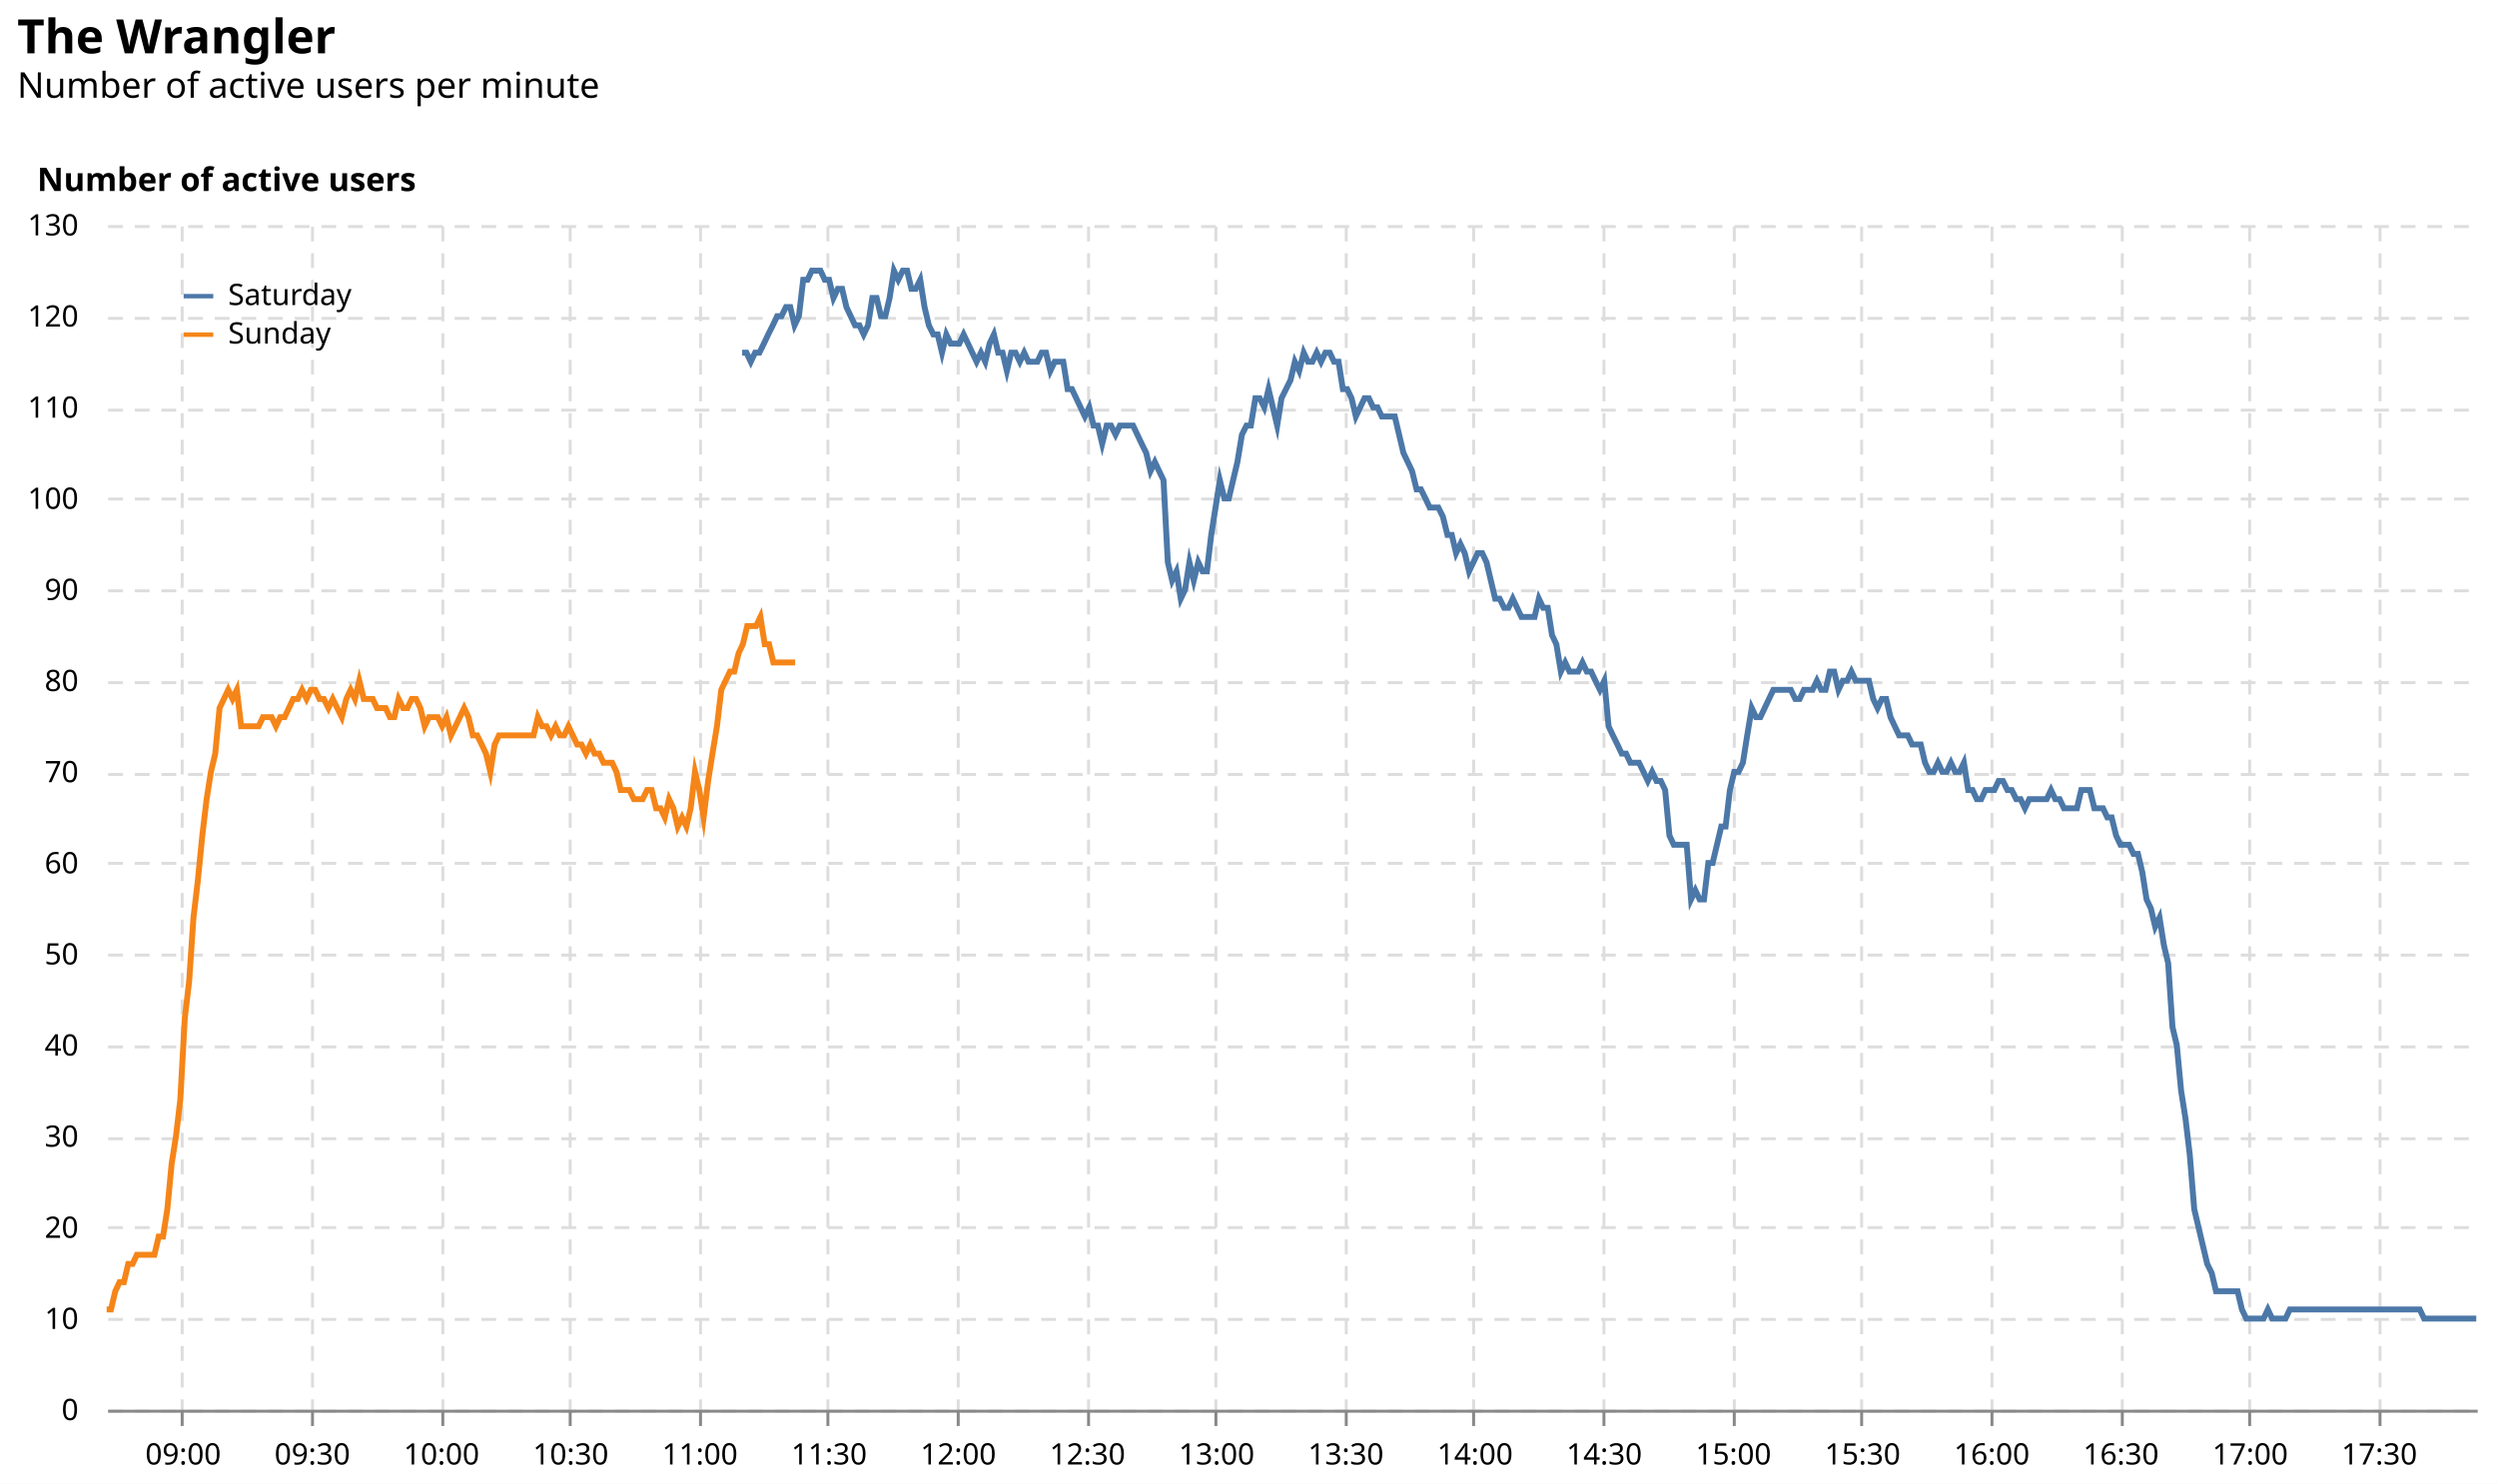
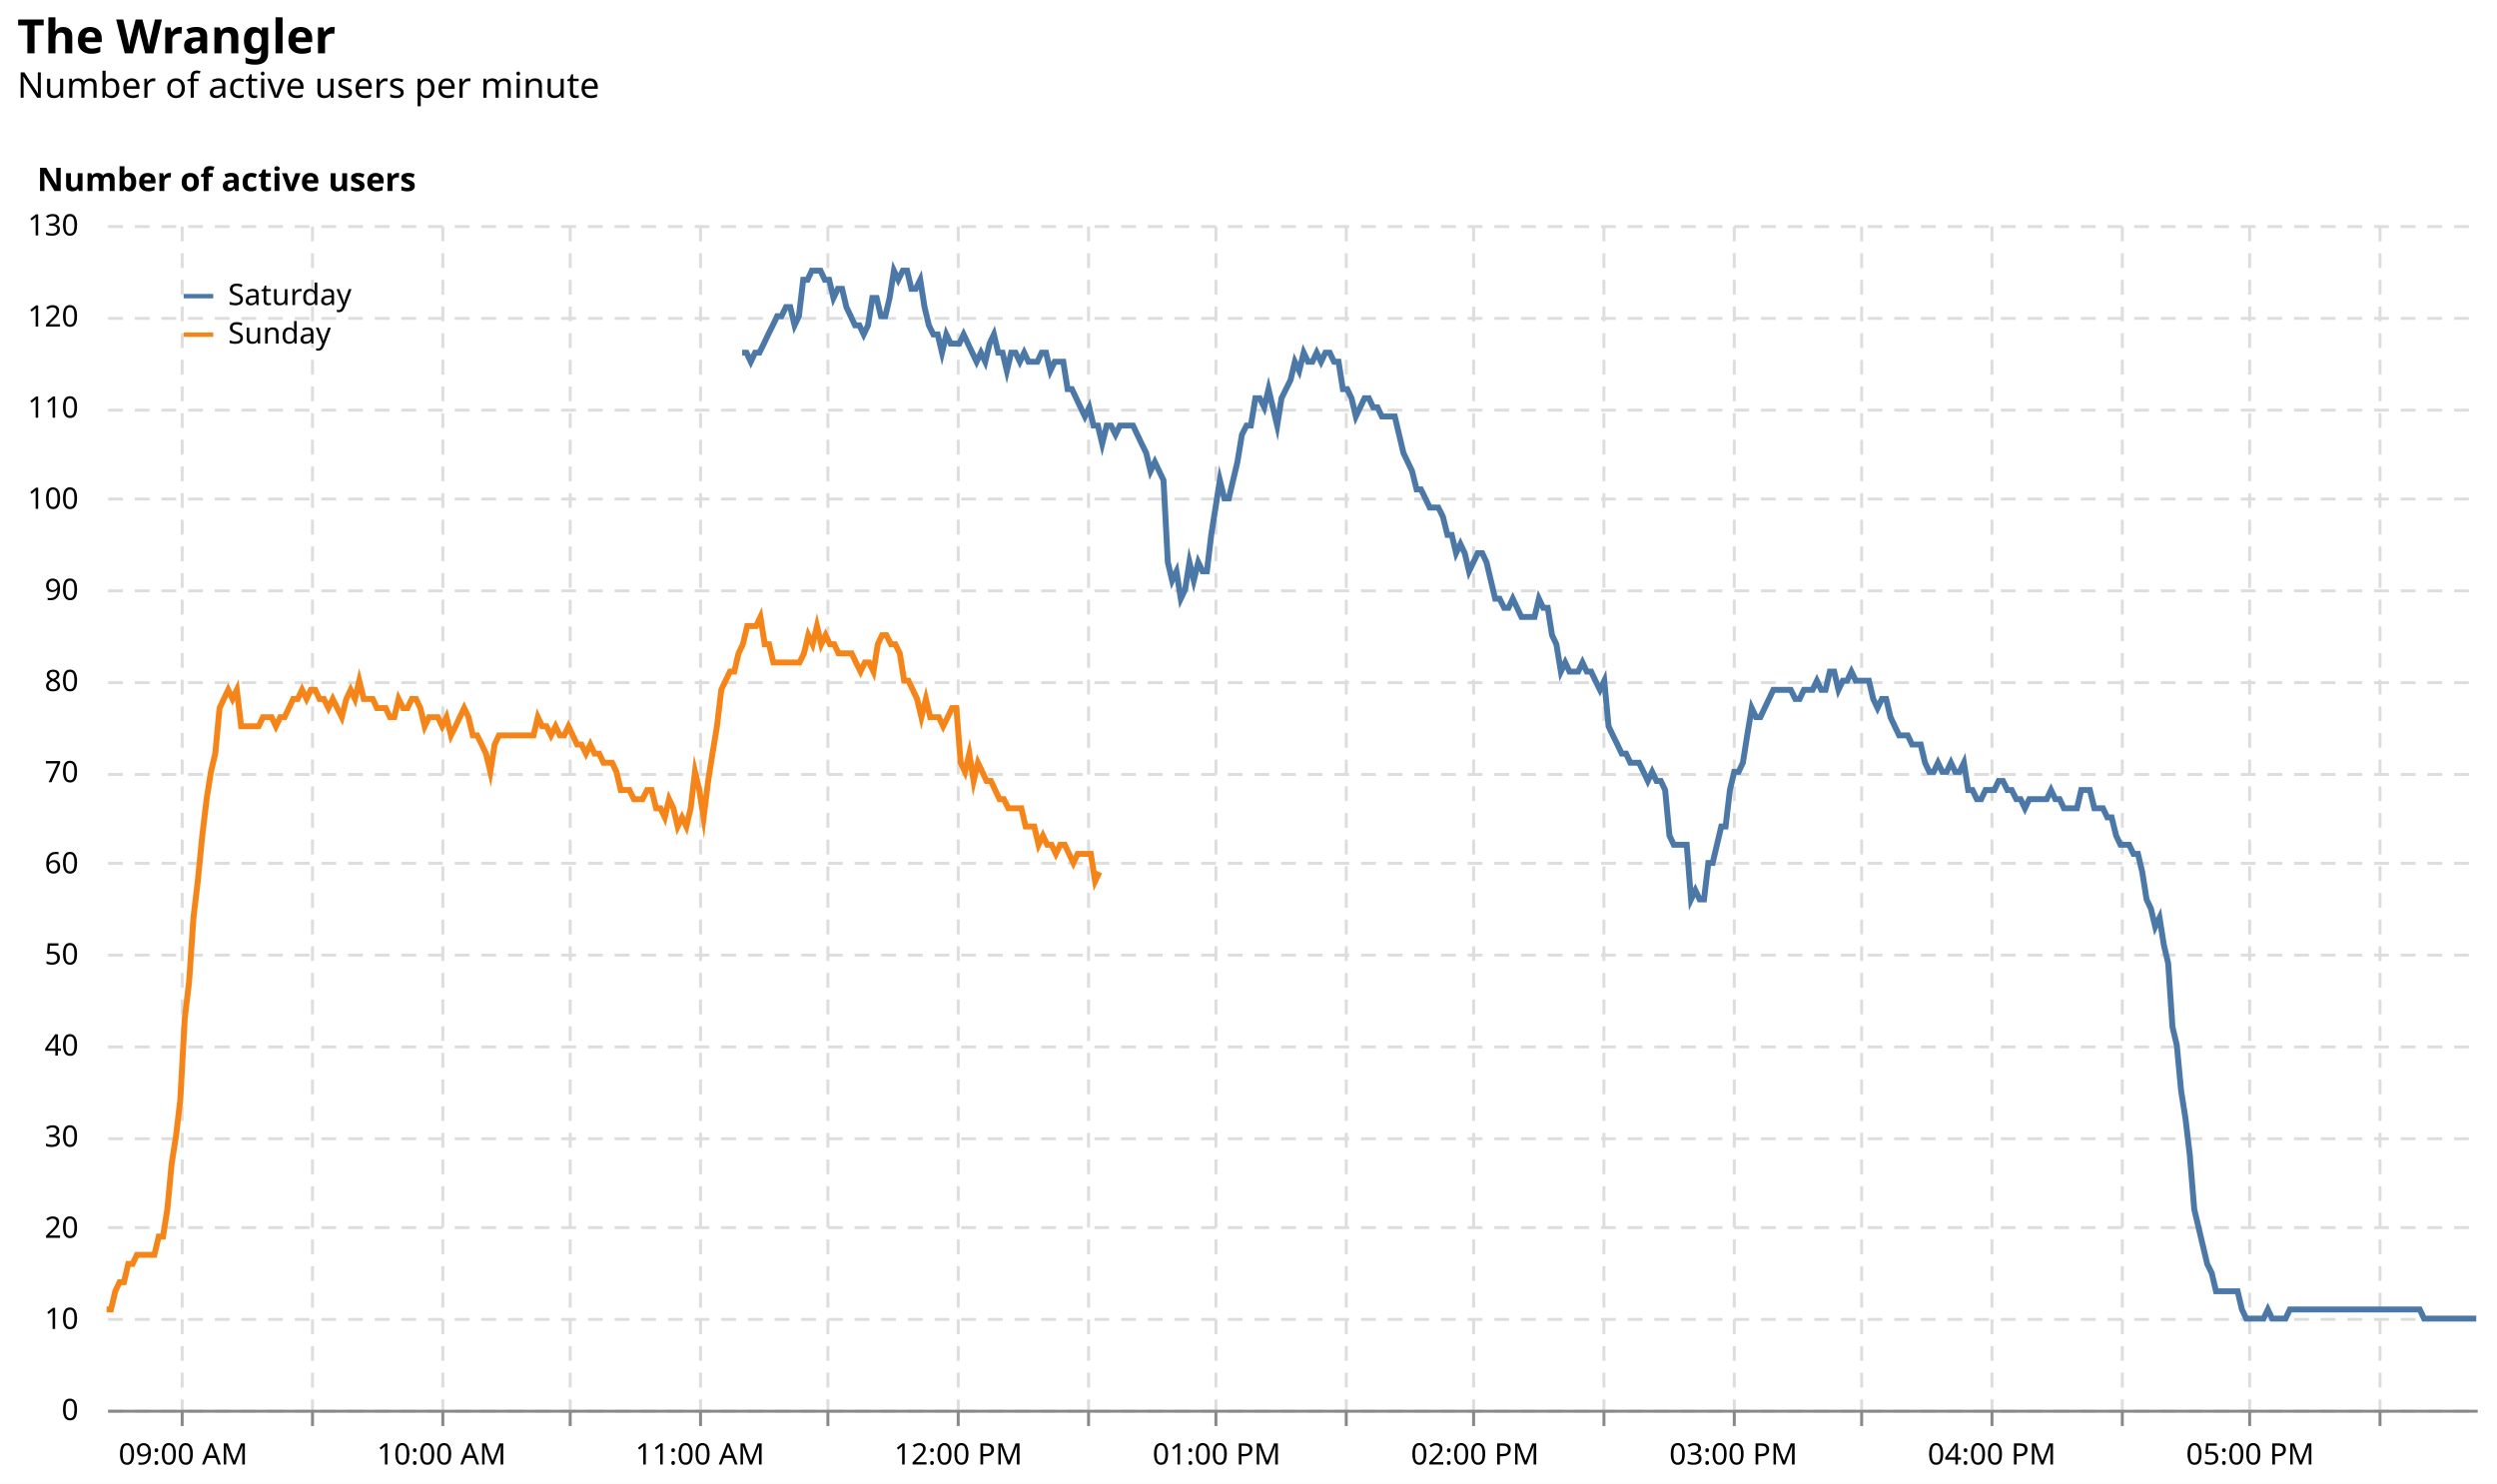
<svg xmlns="http://www.w3.org/2000/svg" version="1.1" class="marks" width="843" height="501" viewBox="0 0 843 501">
  <rect width="843" height="501" fill="white" />
  <g fill="none" stroke-miterlimit="10" transform="translate(36,76)">
    <g class="mark-group role-frame root" role="graphics-object" aria-roledescription="group mark container">
      <g transform="translate(0,0)">
        <path class="background" aria-hidden="true" d="M0,0h800v400h-800Z" stroke="#ddd" stroke-width="0" />
        <g>
          <g class="mark-group role-axis" role="graphics-symbol" aria-roledescription="axis" aria-label="X-axis for a time scale with values from Saturday, 13 November 2021, 8:42:34 AM to Saturday, 13 November 2021, 5:52:50 PM">
            <g transform="translate(0.5,400.5)">
              <path class="background" aria-hidden="true" d="M0,0h0v0h0Z" pointer-events="none" />
              <g>
                <g class="mark-rule role-axis-grid" pointer-events="none">
                  <line transform="translate(25,-400)" x2="0" y2="400" stroke="#ddd" stroke-width="1" stroke-dasharray="5,4" opacity="1" />
                  <line transform="translate(69,-400)" x2="0" y2="400" stroke="#ddd" stroke-width="1" stroke-dasharray="5,4" opacity="1" />
                  <line transform="translate(113,-400)" x2="0" y2="400" stroke="#ddd" stroke-width="1" stroke-dasharray="5,4" opacity="1" />
                  <line transform="translate(156,-400)" x2="0" y2="400" stroke="#ddd" stroke-width="1" stroke-dasharray="5,4" opacity="1" />
                  <line transform="translate(200,-400)" x2="0" y2="400" stroke="#ddd" stroke-width="1" stroke-dasharray="5,4" opacity="1" />
                  <line transform="translate(243,-400)" x2="0" y2="400" stroke="#ddd" stroke-width="1" stroke-dasharray="5,4" opacity="1" />
                  <line transform="translate(287,-400)" x2="0" y2="400" stroke="#ddd" stroke-width="1" stroke-dasharray="5,4" opacity="1" />
                  <line transform="translate(331,-400)" x2="0" y2="400" stroke="#ddd" stroke-width="1" stroke-dasharray="5,4" opacity="1" />
                  <line transform="translate(374,-400)" x2="0" y2="400" stroke="#ddd" stroke-width="1" stroke-dasharray="5,4" opacity="1" />
                  <line transform="translate(418,-400)" x2="0" y2="400" stroke="#ddd" stroke-width="1" stroke-dasharray="5,4" opacity="1" />
                  <line transform="translate(461,-400)" x2="0" y2="400" stroke="#ddd" stroke-width="1" stroke-dasharray="5,4" opacity="1" />
                  <line transform="translate(505,-400)" x2="0" y2="400" stroke="#ddd" stroke-width="1" stroke-dasharray="5,4" opacity="1" />
                  <line transform="translate(549,-400)" x2="0" y2="400" stroke="#ddd" stroke-width="1" stroke-dasharray="5,4" opacity="1" />
                  <line transform="translate(592,-400)" x2="0" y2="400" stroke="#ddd" stroke-width="1" stroke-dasharray="5,4" opacity="1" />
                  <line transform="translate(636,-400)" x2="0" y2="400" stroke="#ddd" stroke-width="1" stroke-dasharray="5,4" opacity="1" />
                  <line transform="translate(680,-400)" x2="0" y2="400" stroke="#ddd" stroke-width="1" stroke-dasharray="5,4" opacity="1" />
                  <line transform="translate(723,-400)" x2="0" y2="400" stroke="#ddd" stroke-width="1" stroke-dasharray="5,4" opacity="1" />
                  <line transform="translate(767,-400)" x2="0" y2="400" stroke="#ddd" stroke-width="1" stroke-dasharray="5,4" opacity="1" />
                </g>
              </g>
              <path class="foreground" aria-hidden="true" d="" pointer-events="none" display="none" />
            </g>
          </g>
          <g class="mark-group role-axis" role="graphics-symbol" aria-roledescription="axis" aria-label="Y-axis for a linear scale with values from 0 to 130">
            <g transform="translate(0.5,0.5)">
              <path class="background" aria-hidden="true" d="M0,0h0v0h0Z" pointer-events="none" />
              <g>
                <g class="mark-rule role-axis-grid" pointer-events="none">
                  <line transform="translate(0,400)" x2="800" y2="0" stroke="#ddd" stroke-width="1" stroke-dasharray="5,4" opacity="1" />
                  <line transform="translate(0,369)" x2="800" y2="0" stroke="#ddd" stroke-width="1" stroke-dasharray="5,4" opacity="1" />
                  <line transform="translate(0,338)" x2="800" y2="0" stroke="#ddd" stroke-width="1" stroke-dasharray="5,4" opacity="1" />
                  <line transform="translate(0,308)" x2="800" y2="0" stroke="#ddd" stroke-width="1" stroke-dasharray="5,4" opacity="1" />
                  <line transform="translate(0,277)" x2="800" y2="0" stroke="#ddd" stroke-width="1" stroke-dasharray="5,4" opacity="1" />
                  <line transform="translate(0,246)" x2="800" y2="0" stroke="#ddd" stroke-width="1" stroke-dasharray="5,4" opacity="1" />
                  <line transform="translate(0,215)" x2="800" y2="0" stroke="#ddd" stroke-width="1" stroke-dasharray="5,4" opacity="1" />
                  <line transform="translate(0,185)" x2="800" y2="0" stroke="#ddd" stroke-width="1" stroke-dasharray="5,4" opacity="1" />
                  <line transform="translate(0,154)" x2="800" y2="0" stroke="#ddd" stroke-width="1" stroke-dasharray="5,4" opacity="1" />
                  <line transform="translate(0,123)" x2="800" y2="0" stroke="#ddd" stroke-width="1" stroke-dasharray="5,4" opacity="1" />
                  <line transform="translate(0,92)" x2="800" y2="0" stroke="#ddd" stroke-width="1" stroke-dasharray="5,4" opacity="1" />
                  <line transform="translate(0,62)" x2="800" y2="0" stroke="#ddd" stroke-width="1" stroke-dasharray="5,4" opacity="1" />
                  <line transform="translate(0,31)" x2="800" y2="0" stroke="#ddd" stroke-width="1" stroke-dasharray="5,4" opacity="1" />
                  <line transform="translate(0,0)" x2="800" y2="0" stroke="#ddd" stroke-width="1" stroke-dasharray="5,4" opacity="1" />
                </g>
              </g>
              <path class="foreground" aria-hidden="true" d="" pointer-events="none" display="none" />
            </g>
          </g>
          <g class="mark-group role-axis" role="graphics-symbol" aria-roledescription="axis" aria-label="X-axis for a time scale with values from Saturday, 13 November 2021, 8:42:34 AM to Saturday, 13 November 2021, 5:52:50 PM">
            <g transform="translate(0.5,400.5)">
              <path class="background" aria-hidden="true" d="M0,0h0v0h0Z" pointer-events="none" />
              <g>
                <g class="mark-rule role-axis-tick" pointer-events="none">
                  <line transform="translate(25,0)" x2="0" y2="5" stroke="#888" stroke-width="1" opacity="1" />
                  <line transform="translate(69,0)" x2="0" y2="5" stroke="#888" stroke-width="1" opacity="1" />
                  <line transform="translate(113,0)" x2="0" y2="5" stroke="#888" stroke-width="1" opacity="1" />
                  <line transform="translate(156,0)" x2="0" y2="5" stroke="#888" stroke-width="1" opacity="1" />
                  <line transform="translate(200,0)" x2="0" y2="5" stroke="#888" stroke-width="1" opacity="1" />
                  <line transform="translate(243,0)" x2="0" y2="5" stroke="#888" stroke-width="1" opacity="1" />
                  <line transform="translate(287,0)" x2="0" y2="5" stroke="#888" stroke-width="1" opacity="1" />
                  <line transform="translate(331,0)" x2="0" y2="5" stroke="#888" stroke-width="1" opacity="1" />
                  <line transform="translate(374,0)" x2="0" y2="5" stroke="#888" stroke-width="1" opacity="1" />
                  <line transform="translate(418,0)" x2="0" y2="5" stroke="#888" stroke-width="1" opacity="1" />
                  <line transform="translate(461,0)" x2="0" y2="5" stroke="#888" stroke-width="1" opacity="1" />
                  <line transform="translate(505,0)" x2="0" y2="5" stroke="#888" stroke-width="1" opacity="1" />
                  <line transform="translate(549,0)" x2="0" y2="5" stroke="#888" stroke-width="1" opacity="1" />
                  <line transform="translate(592,0)" x2="0" y2="5" stroke="#888" stroke-width="1" opacity="1" />
                  <line transform="translate(636,0)" x2="0" y2="5" stroke="#888" stroke-width="1" opacity="1" />
                  <line transform="translate(680,0)" x2="0" y2="5" stroke="#888" stroke-width="1" opacity="1" />
                  <line transform="translate(723,0)" x2="0" y2="5" stroke="#888" stroke-width="1" opacity="1" />
                  <line transform="translate(767,0)" x2="0" y2="5" stroke="#888" stroke-width="1" opacity="1" />
                </g>
                <g class="mark-text role-axis-label" pointer-events="none">
-                   <text text-anchor="middle" transform="translate(25.33315,18)" font-family="Sometype Mono" font-size="10px" fill="#000" opacity="1">09:00</text>
-                   <text text-anchor="middle" transform="translate(68.94796,18)" font-family="Sometype Mono" font-size="10px" fill="#000" opacity="1">09:30</text>
-                   <text text-anchor="middle" transform="translate(112.5628,18)" font-family="Sometype Mono" font-size="10px" fill="#000" opacity="1">10:00</text>
-                   <text text-anchor="middle" transform="translate(156.1776,18)" font-family="Sometype Mono" font-size="10px" fill="#000" opacity="1">10:30</text>
-                   <text text-anchor="middle" transform="translate(199.7924,18)" font-family="Sometype Mono" font-size="10px" fill="#000" opacity="1">11:00</text>
-                   <text text-anchor="middle" transform="translate(243.4072,18)" font-family="Sometype Mono" font-size="10px" fill="#000" opacity="1">11:30</text>
-                   <text text-anchor="middle" transform="translate(287.022,18)" font-family="Sometype Mono" font-size="10px" fill="#000" opacity="1">12:00</text>
-                   <text text-anchor="middle" transform="translate(330.6368,18)" font-family="Sometype Mono" font-size="10px" fill="#000" opacity="1">12:30</text>
-                   <text text-anchor="middle" transform="translate(374.2516,18)" font-family="Sometype Mono" font-size="10px" fill="#000" opacity="1">13:00</text>
-                   <text text-anchor="middle" transform="translate(417.8664,18)" font-family="Sometype Mono" font-size="10px" fill="#000" opacity="1">13:30</text>
-                   <text text-anchor="middle" transform="translate(461.4812,18)" font-family="Sometype Mono" font-size="10px" fill="#000" opacity="1">14:00</text>
-                   <text text-anchor="middle" transform="translate(505.096,18)" font-family="Sometype Mono" font-size="10px" fill="#000" opacity="1">14:30</text>
-                   <text text-anchor="middle" transform="translate(548.7109,18)" font-family="Sometype Mono" font-size="10px" fill="#000" opacity="1">15:00</text>
-                   <text text-anchor="middle" transform="translate(592.3257,18)" font-family="Sometype Mono" font-size="10px" fill="#000" opacity="1">15:30</text>
-                   <text text-anchor="middle" transform="translate(635.9405,18)" font-family="Sometype Mono" font-size="10px" fill="#000" opacity="1">16:00</text>
-                   <text text-anchor="middle" transform="translate(679.5553,18)" font-family="Sometype Mono" font-size="10px" fill="#000" opacity="1">16:30</text>
-                   <text text-anchor="middle" transform="translate(723.1701,18)" font-family="Sometype Mono" font-size="10px" fill="#000" opacity="1">17:00</text>
-                   <text text-anchor="middle" transform="translate(766.7849,18)" font-family="Sometype Mono" font-size="10px" fill="#000" opacity="1">17:30</text>
+                   <text text-anchor="middle" transform="translate(25.33315,18)" font-family="Sometype Mono" font-size="10px" fill="#000" opacity="1">09:00 AM</text>
+                   <text text-anchor="middle" transform="translate(68.94796,18)" font-family="Sometype Mono" font-size="10px" fill="#000" opacity="0">09:30 AM</text>
+                   <text text-anchor="middle" transform="translate(112.5628,18)" font-family="Sometype Mono" font-size="10px" fill="#000" opacity="1">10:00 AM</text>
+                   <text text-anchor="middle" transform="translate(156.1776,18)" font-family="Sometype Mono" font-size="10px" fill="#000" opacity="0">10:30 AM</text>
+                   <text text-anchor="middle" transform="translate(199.7924,18)" font-family="Sometype Mono" font-size="10px" fill="#000" opacity="1">11:00 AM</text>
+                   <text text-anchor="middle" transform="translate(243.4072,18)" font-family="Sometype Mono" font-size="10px" fill="#000" opacity="0">11:30 AM</text>
+                   <text text-anchor="middle" transform="translate(287.022,18)" font-family="Sometype Mono" font-size="10px" fill="#000" opacity="1">12:00 PM</text>
+                   <text text-anchor="middle" transform="translate(330.6368,18)" font-family="Sometype Mono" font-size="10px" fill="#000" opacity="0">12:30 PM</text>
+                   <text text-anchor="middle" transform="translate(374.2516,18)" font-family="Sometype Mono" font-size="10px" fill="#000" opacity="1">01:00 PM</text>
+                   <text text-anchor="middle" transform="translate(417.8664,18)" font-family="Sometype Mono" font-size="10px" fill="#000" opacity="0">01:30 PM</text>
+                   <text text-anchor="middle" transform="translate(461.4812,18)" font-family="Sometype Mono" font-size="10px" fill="#000" opacity="1">02:00 PM</text>
+                   <text text-anchor="middle" transform="translate(505.096,18)" font-family="Sometype Mono" font-size="10px" fill="#000" opacity="0">02:30 PM</text>
+                   <text text-anchor="middle" transform="translate(548.7109,18)" font-family="Sometype Mono" font-size="10px" fill="#000" opacity="1">03:00 PM</text>
+                   <text text-anchor="middle" transform="translate(592.3257,18)" font-family="Sometype Mono" font-size="10px" fill="#000" opacity="0">03:30 PM</text>
+                   <text text-anchor="middle" transform="translate(635.9405,18)" font-family="Sometype Mono" font-size="10px" fill="#000" opacity="1">04:00 PM</text>
+                   <text text-anchor="middle" transform="translate(679.5553,18)" font-family="Sometype Mono" font-size="10px" fill="#000" opacity="0">04:30 PM</text>
+                   <text text-anchor="middle" transform="translate(723.1701,18)" font-family="Sometype Mono" font-size="10px" fill="#000" opacity="1">05:00 PM</text>
+                   <text text-anchor="middle" transform="translate(766.7849,18)" font-family="Sometype Mono" font-size="10px" fill="#000" opacity="0">05:30 PM</text>
                </g>
                <g class="mark-rule role-axis-domain" pointer-events="none">
                  <line transform="translate(0,0)" x2="800" y2="0" stroke="#888" stroke-width="1" opacity="1" />
                </g>
              </g>
              <path class="foreground" aria-hidden="true" d="" pointer-events="none" display="none" />
            </g>
          </g>
          <g class="mark-group role-axis" role="graphics-symbol" aria-roledescription="axis" aria-label="Y-axis titled 'Number of active users' for a linear scale with values from 0 to 130">
            <g transform="translate(0.5,0.5)">
              <path class="background" aria-hidden="true" d="M0,0h0v0h0Z" pointer-events="none" />
              <g>
                <g class="mark-text role-axis-label" pointer-events="none">
                  <text text-anchor="end" transform="translate(-10,403)" font-family="Sometype Mono" font-size="10px" fill="#000" opacity="1">0</text>
                  <text text-anchor="end" transform="translate(-10,372.2308)" font-family="Sometype Mono" font-size="10px" fill="#000" opacity="1">10</text>
                  <text text-anchor="end" transform="translate(-10,341.4615)" font-family="Sometype Mono" font-size="10px" fill="#000" opacity="1">20</text>
                  <text text-anchor="end" transform="translate(-10,310.6923)" font-family="Sometype Mono" font-size="10px" fill="#000" opacity="1">30</text>
                  <text text-anchor="end" transform="translate(-10,279.9231)" font-family="Sometype Mono" font-size="10px" fill="#000" opacity="1">40</text>
                  <text text-anchor="end" transform="translate(-10,249.1538)" font-family="Sometype Mono" font-size="10px" fill="#000" opacity="1">50</text>
                  <text text-anchor="end" transform="translate(-10,218.3846)" font-family="Sometype Mono" font-size="10px" fill="#000" opacity="1">60</text>
                  <text text-anchor="end" transform="translate(-10,187.6154)" font-family="Sometype Mono" font-size="10px" fill="#000" opacity="1">70</text>
                  <text text-anchor="end" transform="translate(-10,156.8462)" font-family="Sometype Mono" font-size="10px" fill="#000" opacity="1">80</text>
                  <text text-anchor="end" transform="translate(-10,126.0769)" font-family="Sometype Mono" font-size="10px" fill="#000" opacity="1">90</text>
                  <text text-anchor="end" transform="translate(-10,95.30769)" font-family="Sometype Mono" font-size="10px" fill="#000" opacity="1">100</text>
                  <text text-anchor="end" transform="translate(-10,64.53846)" font-family="Sometype Mono" font-size="10px" fill="#000" opacity="1">110</text>
                  <text text-anchor="end" transform="translate(-10,33.76923)" font-family="Sometype Mono" font-size="10px" fill="#000" opacity="1">120</text>
                  <text text-anchor="end" transform="translate(-10,3)" font-family="Sometype Mono" font-size="10px" fill="#000" opacity="1">130</text>
                </g>
                <g class="mark-text role-axis-title" pointer-events="none">
                  <text text-anchor="middle" transform="translate(40,-12)" font-family="Sometype Mono" font-size="11px" font-weight="bold" fill="#000" opacity="1">Number of active users</text>
                </g>
              </g>
              <path class="foreground" aria-hidden="true" d="" pointer-events="none" display="none" />
            </g>
          </g>
          <g class="mark-group role-scope pathgroup" role="graphics-object" aria-roledescription="group mark container">
            <g transform="translate(0,0)">
              <path class="background" aria-hidden="true" d="M0,0h800v400h-800Z" />
              <g>
                <g class="mark-line role-mark marks" role="graphics-symbol" aria-roledescription="line mark container">
                  <path d="M214.555,43.077L216.012,43.077L217.469,46.154L218.926,43.077L220.384,43.077L221.903,40L223.36,36.923L224.902,33.846L226.36,30.769L227.817,30.769L229.338,27.692L230.795,27.692L232.253,33.846L233.71,30.769L235.167,18.462L236.625,18.462L238.082,15.385L239.539,15.385L240.996,15.385L242.454,18.462L243.912,18.462L245.384,24.615L246.841,21.538L248.298,21.538L249.756,27.692L251.213,30.769L252.671,33.846L254.128,33.846L255.586,36.923L257.044,33.846L258.503,24.615L259.96,24.615L261.417,30.769L262.875,30.769L264.332,24.615L265.791,15.385L267.252,18.462L268.776,15.385L270.238,15.385L271.696,21.538L273.153,21.538L274.672,18.462L276.13,27.692L277.588,33.846L279.108,36.923L280.565,36.923L282.027,43.077L283.484,36.923L284.942,40L286.399,40L287.861,40L289.322,36.923L290.783,40L292.243,43.077L293.705,46.154L295.165,43.077L296.627,46.154L298.085,40L299.542,36.923L301.002,43.077L302.463,43.077L303.921,49.231L305.382,43.077L306.841,43.077L308.304,46.154L309.764,43.077L311.226,46.154L312.687,46.154L314.214,46.154L315.675,43.077L317.133,43.077L318.596,49.231L320.054,46.154L321.512,46.154L322.969,46.154L324.426,55.385L325.881,55.385L327.342,58.462L328.799,61.538L330.261,64.615L331.72,61.538L333.183,67.692L334.642,67.692L336.104,73.846L337.628,67.692L339.087,67.692L340.616,70.769L342.077,67.692L343.535,67.692L344.997,67.692L346.52,67.692L347.977,70.769L349.436,73.846L350.957,76.923L352.419,83.077L353.881,80L355.339,83.077L356.807,86.154L358.264,113.846L359.721,120L361.181,116.923L362.638,126.154L364.096,123.077L365.553,113.846L367.015,120L368.537,113.846L369.994,116.923L371.451,116.923L372.914,104.615L374.371,95.385L375.829,86.154L377.358,92.308L378.841,92.308L380.298,86.154L381.755,80L383.278,70.769L384.827,67.692L386.285,67.692L387.819,58.462L389.281,58.462L390.807,61.538L392.268,55.385L393.725,61.538L395.183,67.692L396.641,58.462L398.165,55.385L399.697,52.308L401.154,46.154L402.612,49.231L404.14,43.077L405.599,46.154L407.056,46.154L408.515,43.077L410.002,46.154L411.462,43.077L412.924,43.077L414.384,46.154L415.904,46.154L417.362,55.385L418.823,55.385L420.286,58.462L421.746,64.615L423.21,61.538L424.667,58.462L426.129,58.462L427.589,61.538L429.051,61.538L430.511,64.615L431.969,64.615L433.429,64.615L434.887,64.615L436.345,70.769L437.802,76.923L439.261,80L440.724,83.077L442.248,89.231L443.705,89.231L445.232,92.308L446.69,95.385L448.148,95.385L449.605,95.385L451.13,98.462L452.663,104.615L454.123,104.615L455.585,110.769L457.045,107.692L458.503,110.769L459.966,116.923L461.425,113.846L462.882,110.769L464.402,110.769L465.86,113.846L467.317,120L468.776,126.154L470.28,126.154L471.804,129.231L473.261,129.231L474.72,126.154L476.177,129.231L477.635,132.308L479.092,132.308L480.62,132.308L482.077,132.308L483.535,126.154L484.993,129.231L486.52,129.231L487.978,138.462L489.435,141.538L490.964,150.769L492.422,147.692L493.879,150.769L495.337,150.769L496.794,150.769L498.252,147.692L499.709,150.769L501.167,150.769L502.624,153.846L504.147,156.923L505.605,153.846L507.062,169.231L508.52,172.308L510.045,175.385L511.503,178.462L512.961,178.462L514.418,181.538L515.876,181.538L517.333,181.538L518.854,184.615L520.312,187.692L521.77,184.615L523.243,187.692L524.7,187.692L526.158,190.769L527.615,206.154L529.072,209.231L530.529,209.231L531.987,209.231L533.444,209.231L534.902,227.692L536.359,224.615L537.817,227.692L539.279,227.692L540.737,215.385L542.194,215.385L543.652,209.231L545.109,203.077L546.566,203.077L548.024,190.769L549.481,184.615L550.952,184.615L552.41,181.538L553.867,172.308L555.392,163.077L556.849,166.154L558.309,166.154L559.766,163.077L561.224,160L562.681,156.923L564.138,156.923L565.663,156.923L567.121,156.923L568.578,156.923L570.1,160L571.557,160L573.016,156.923L574.474,156.923L575.933,156.923L577.391,153.846L578.849,156.923L580.306,156.923L581.764,150.769L583.221,150.769L584.679,156.923L586.139,153.846L587.597,153.846L589.054,150.769L590.512,153.846L591.969,153.846L593.492,153.846L594.95,153.846L596.407,160L597.865,163.077L599.323,160L600.781,160L602.238,166.154L603.696,169.231L605.154,172.308L606.611,172.308L608.069,172.308L609.526,175.385L610.984,175.385L612.442,175.385L613.899,181.538L615.357,184.615L616.814,184.615L618.272,181.538L619.729,184.615L621.187,184.615L622.646,181.538L624.103,184.615L625.561,184.615L627.019,181.538L628.476,190.769L629.934,190.769L631.391,193.846L632.849,193.846L634.306,190.769L635.828,190.769L637.286,190.769L638.744,187.692L640.201,187.692L641.718,190.769L643.176,190.769L644.705,193.846L646.163,193.846L647.622,196.923L649.08,193.846L650.599,193.846L652.057,193.846L653.514,193.846L654.972,193.846L656.429,190.769L657.887,193.846L659.344,193.846L660.802,196.923L662.261,196.923L663.718,196.923L665.176,196.923L666.633,190.769L668.091,190.769L669.549,190.769L671.069,196.923L672.527,196.923L673.984,196.923L675.442,200L676.9,200L678.424,206.154L679.881,209.231L681.342,209.231L682.8,209.231L684.258,212.308L685.782,212.308L687.24,218.462L688.697,227.692L690.155,230.769L691.612,236.923L693.07,233.846L694.528,243.077L694.528,243.077L695.985,249.231L697.443,270.769L698.9,276.923L700.358,292.308L701.816,301.538L703.273,313.846L704.791,332.308L706.249,338.462L707.707,344.615L709.165,350.769L710.686,353.846L712.143,360L713.602,360L715.059,360L716.516,360L717.974,360L719.432,360L720.889,366.154L722.35,369.231L723.808,369.231L725.266,369.231L726.723,369.231L728.181,369.231L729.639,366.154L731.097,369.231L732.623,369.231L734.081,369.231L735.598,369.231L737.056,366.154L738.514,366.154L739.972,366.154L741.43,366.154L742.887,366.154L744.345,366.154L745.802,366.154L747.26,366.154L748.718,366.154L750.175,366.154L751.633,366.154L753.091,366.154L754.615,366.154L756.073,366.154L757.531,366.154L758.989,366.154L760.456,366.154L761.914,366.154L763.371,366.154L764.829,366.154L766.287,366.154L767.745,366.154L769.203,366.154L770.661,366.154L772.118,366.154L773.576,366.154L775.034,366.154L776.491,366.154L777.949,366.154L779.406,366.154L780.927,366.154L782.384,369.231L783.841,369.231L785.299,369.231L786.818,369.231L788.275,369.231L789.732,369.231L791.19,369.231L792.713,369.231L794.17,369.231L795.628,369.231L797.085,369.231L798.543,369.231L800,369.231" stroke="#4c78a8" stroke-width="2" />
                </g>
              </g>
              <path class="foreground" aria-hidden="true" d="" display="none" />
            </g>
            <g transform="translate(0,0)">
              <path class="background" aria-hidden="true" d="M0,0h800v400h-800Z" />
              <g>
                <g class="mark-line role-mark marks" role="graphics-symbol" aria-roledescription="line mark container">
-                   <path d="M0,366.154L1.46,366.154L2.918,360L4.375,356.923L5.833,356.923L7.291,350.769L8.749,350.769L10.207,347.692L11.733,347.692L13.191,347.692L14.649,347.692L16.117,347.692L17.576,341.538L19.033,341.538L20.491,332.308L21.95,316.923L23.407,307.692L24.864,295.385L26.394,267.692L27.853,255.385L29.311,233.846L30.769,221.538L32.294,206.154L33.752,193.846L35.21,184.615L36.667,178.462L38.125,163.077L39.582,160L41.04,156.923L42.497,160L43.955,156.923L45.413,169.231L46.87,169.231L48.328,169.231L49.785,169.231L51.316,169.231L52.773,166.154L54.237,166.154L55.696,166.154L57.154,169.231L58.612,166.154L60.069,166.154L61.527,163.077L62.984,160L64.511,160L65.969,156.923L67.49,160L68.948,156.923L70.413,156.923L71.87,160L73.329,160L74.871,163.077L76.333,160L77.852,163.077L79.384,166.154L80.914,160L82.372,156.923L83.829,160L85.287,153.846L86.808,160L88.362,160L89.819,160L91.277,163.077L92.734,163.077L94.192,163.077L95.65,166.154L97.107,166.154L98.565,160L100.088,163.077L101.545,163.077L103.003,160L104.46,160L105.917,163.077L107.375,169.231L108.832,166.154L110.359,166.154L111.817,166.154L113.275,169.231L114.732,166.154L116.257,172.308L117.782,169.231L119.241,166.154L120.699,163.077L122.165,166.154L123.627,172.308L125.094,172.308L126.618,175.385L128.078,178.462L129.536,184.615L130.995,175.385L132.453,172.308L133.911,172.308L135.37,172.308L136.829,172.308L138.288,172.308L139.746,172.308L141.205,172.308L142.665,172.308L144.123,172.308L145.581,166.154L147.041,169.231L148.498,169.231L150.031,172.308L151.556,169.231L153.014,172.308L154.471,172.308L155.928,169.231L157.385,172.308L158.843,175.385L160.3,175.385L161.829,178.462L163.286,175.385L164.744,178.462L166.28,178.462L167.739,181.538L169.197,181.538L170.655,181.538L172.113,184.615L173.57,190.769L175.028,190.769L176.492,190.769L178.015,193.846L179.472,193.846L180.93,193.846L182.456,190.769L183.993,190.769L185.515,196.923L186.972,196.923L188.429,200L189.887,193.846L191.345,196.923L192.802,203.077L194.26,200L195.717,203.077L197.174,196.923L198.632,184.615L200.09,190.769L201.548,200L203.071,187.692L204.529,178.462L206.052,169.231L207.51,156.923L208.967,153.846L210.425,150.769L211.883,150.769L213.341,144.615L214.798,141.538L216.259,135.385L217.804,135.385L219.262,135.385L220.72,132.308L222.178,141.538L223.635,141.538L225.095,147.692L226.612,147.692L228.07,147.692L229.528,147.692L230.988,147.692L232.445,147.692" stroke="#f58518" stroke-width="2" />
+                   <path d="M0,366.154L1.46,366.154L2.918,360L4.375,356.923L5.833,356.923L7.291,350.769L8.749,350.769L10.207,347.692L11.733,347.692L13.191,347.692L14.649,347.692L16.117,347.692L17.576,341.538L19.033,341.538L20.491,332.308L21.95,316.923L23.407,307.692L24.864,295.385L26.394,267.692L27.853,255.385L29.311,233.846L30.769,221.538L32.294,206.154L33.752,193.846L35.21,184.615L36.667,178.462L38.125,163.077L39.582,160L41.04,156.923L42.497,160L43.955,156.923L45.413,169.231L46.87,169.231L48.328,169.231L49.785,169.231L51.316,169.231L52.773,166.154L54.237,166.154L55.696,166.154L57.154,169.231L58.612,166.154L60.069,166.154L61.527,163.077L62.984,160L64.511,160L65.969,156.923L67.49,160L68.948,156.923L70.413,156.923L71.87,160L73.329,160L74.871,163.077L76.333,160L77.852,163.077L79.384,166.154L80.914,160L82.372,156.923L83.829,160L85.287,153.846L86.808,160L88.362,160L89.819,160L91.277,163.077L92.734,163.077L94.192,163.077L95.65,166.154L97.107,166.154L98.565,160L100.088,163.077L101.545,163.077L103.003,160L104.46,160L105.917,163.077L107.375,169.231L108.832,166.154L110.359,166.154L111.817,166.154L113.275,169.231L114.732,166.154L116.257,172.308L117.782,169.231L119.241,166.154L120.699,163.077L122.165,166.154L123.627,172.308L125.094,172.308L126.618,175.385L128.078,178.462L129.536,184.615L130.995,175.385L132.453,172.308L133.911,172.308L135.37,172.308L136.829,172.308L138.288,172.308L139.746,172.308L141.205,172.308L142.665,172.308L144.123,172.308L145.581,166.154L147.041,169.231L148.498,169.231L150.031,172.308L151.556,169.231L153.014,172.308L154.471,172.308L155.928,169.231L157.385,172.308L158.843,175.385L160.3,175.385L161.829,178.462L163.286,175.385L164.744,178.462L166.28,178.462L167.739,181.538L169.197,181.538L170.655,181.538L172.113,184.615L173.57,190.769L175.028,190.769L176.492,190.769L178.015,193.846L179.472,193.846L180.93,193.846L182.456,190.769L183.993,190.769L185.515,196.923L186.972,196.923L188.429,200L189.887,193.846L191.345,196.923L192.802,203.077L194.26,200L195.717,203.077L197.174,196.923L198.632,184.615L200.09,190.769L201.548,200L203.071,187.692L204.529,178.462L206.052,169.231L207.51,156.923L208.967,153.846L210.425,150.769L211.883,150.769L213.341,144.615L214.798,141.538L216.259,135.385L217.804,135.385L219.262,135.385L220.72,132.308L222.178,141.538L223.635,141.538L225.095,147.692L226.612,147.692L228.07,147.692L229.528,147.692L230.988,147.692L232.445,147.692L233.903,147.692L235.425,144.615L236.886,138.462L238.344,141.538L239.802,135.385L241.259,141.538L242.717,138.462L244.175,141.538L245.632,141.538L247.091,144.615L248.548,144.615L250.066,144.615L251.524,144.615L252.981,147.692L254.51,150.769L255.967,147.692L257.425,147.692L258.883,150.769L260.34,141.538L261.799,138.462L263.257,138.462L264.802,141.538L266.26,141.538L267.781,144.615L269.238,153.846L270.696,153.846L272.153,156.923L273.611,160L275.068,166.154L276.585,160L278.042,166.154L279.5,166.154L280.958,166.154L282.415,169.231L283.944,166.154L285.412,163.077L286.87,163.077L288.328,181.538L289.785,184.615L291.243,178.462L292.7,187.692L294.158,181.538L295.616,184.615L297.073,187.692L298.53,187.692L299.988,190.769L301.445,193.846L302.903,193.846L304.426,196.923L305.884,196.923L307.342,196.923L308.8,196.923L310.257,203.077L311.715,203.077L313.173,203.077L314.63,209.231L316.088,206.154L317.545,209.231L319.003,209.231L320.472,212.308L321.93,209.231L323.454,209.231L324.912,212.308L326.37,215.385L327.827,212.308L329.285,212.308L330.743,212.308L332.261,212.308L333.718,221.538L335.176,218.462" stroke="#f58518" stroke-width="2" />
                </g>
              </g>
              <path class="foreground" aria-hidden="true" d="" display="none" />
            </g>
          </g>
          <g class="mark-group role-legend" role="graphics-symbol" aria-roledescription="legend" aria-label="Symbol legend for stroke color with 2 values: Saturday, Sunday">
            <g transform="translate(25,18)">
              <path class="background" aria-hidden="true" d="M0,0h63v24h-63Z" pointer-events="none" />
              <g>
                <g class="mark-group role-legend-entry">
                  <g transform="translate(0,0)">
                    <path class="background" aria-hidden="true" d="M0,0h0v0h0Z" pointer-events="none" />
                    <g>
                      <g class="mark-group role-scope" role="graphics-object" aria-roledescription="group mark container">
                        <g transform="translate(0,0)">
                          <path class="background" aria-hidden="true" d="M0,0h62.4v11h-62.4Z" pointer-events="none" opacity="1" />
                          <g>
                            <g class="mark-symbol role-legend-symbol" pointer-events="none">
                              <path transform="translate(6,6)" d="M-5,0L5,0" stroke="#4c78a8" stroke-width="1.5" opacity="1" />
                            </g>
                            <g class="mark-text role-legend-label" pointer-events="none">
                              <text text-anchor="start" transform="translate(16,9)" font-family="Sometype Mono" font-size="10px" fill="#000" opacity="1">Saturday</text>
                            </g>
                          </g>
                          <path class="foreground" aria-hidden="true" d="" pointer-events="none" display="none" />
                        </g>
                        <g transform="translate(0,13)">
                          <path class="background" aria-hidden="true" d="M0,0h62.4v11h-62.4Z" pointer-events="none" opacity="1" />
                          <g>
                            <g class="mark-symbol role-legend-symbol" pointer-events="none">
                              <path transform="translate(6,6)" d="M-5,0L5,0" stroke="#f58518" stroke-width="1.5" opacity="1" />
                            </g>
                            <g class="mark-text role-legend-label" pointer-events="none">
                              <text text-anchor="start" transform="translate(16,9)" font-family="Sometype Mono" font-size="10px" fill="#000" opacity="1">Sunday</text>
                            </g>
                          </g>
                          <path class="foreground" aria-hidden="true" d="" pointer-events="none" display="none" />
                        </g>
                      </g>
                    </g>
                    <path class="foreground" aria-hidden="true" d="" pointer-events="none" display="none" />
                  </g>
                </g>
              </g>
              <path class="foreground" aria-hidden="true" d="" pointer-events="none" display="none" />
            </g>
          </g>
          <g class="mark-group role-title">
            <g transform="translate(-30.17989,-71)">
              <path class="background" aria-hidden="true" d="M0,0h0v0h0Z" pointer-events="none" />
              <g>
                <g class="mark-text role-title-text" role="graphics-symbol" aria-roledescription="title" aria-label="Title text 'The Wrangler'" pointer-events="none">
                  <text text-anchor="start" transform="translate(0,13)" font-family="Sometype Mono" font-size="16px" font-weight="600" fill="#000" opacity="1">The Wrangler</text>
                </g>
                <g class="mark-text role-title-subtitle" role="graphics-symbol" aria-roledescription="subtitle" aria-label="Subtitle text 'Number of active users per minute'" pointer-events="none">
                  <text text-anchor="start" transform="translate(0,28)" font-family="Sometype Mono" font-size="12px" fill="#000" opacity="1">Number of active users per minute</text>
                </g>
              </g>
              <path class="foreground" aria-hidden="true" d="" pointer-events="none" display="none" />
            </g>
          </g>
        </g>
        <path class="foreground" aria-hidden="true" d="" display="none" />
      </g>
    </g>
  </g>
</svg>
